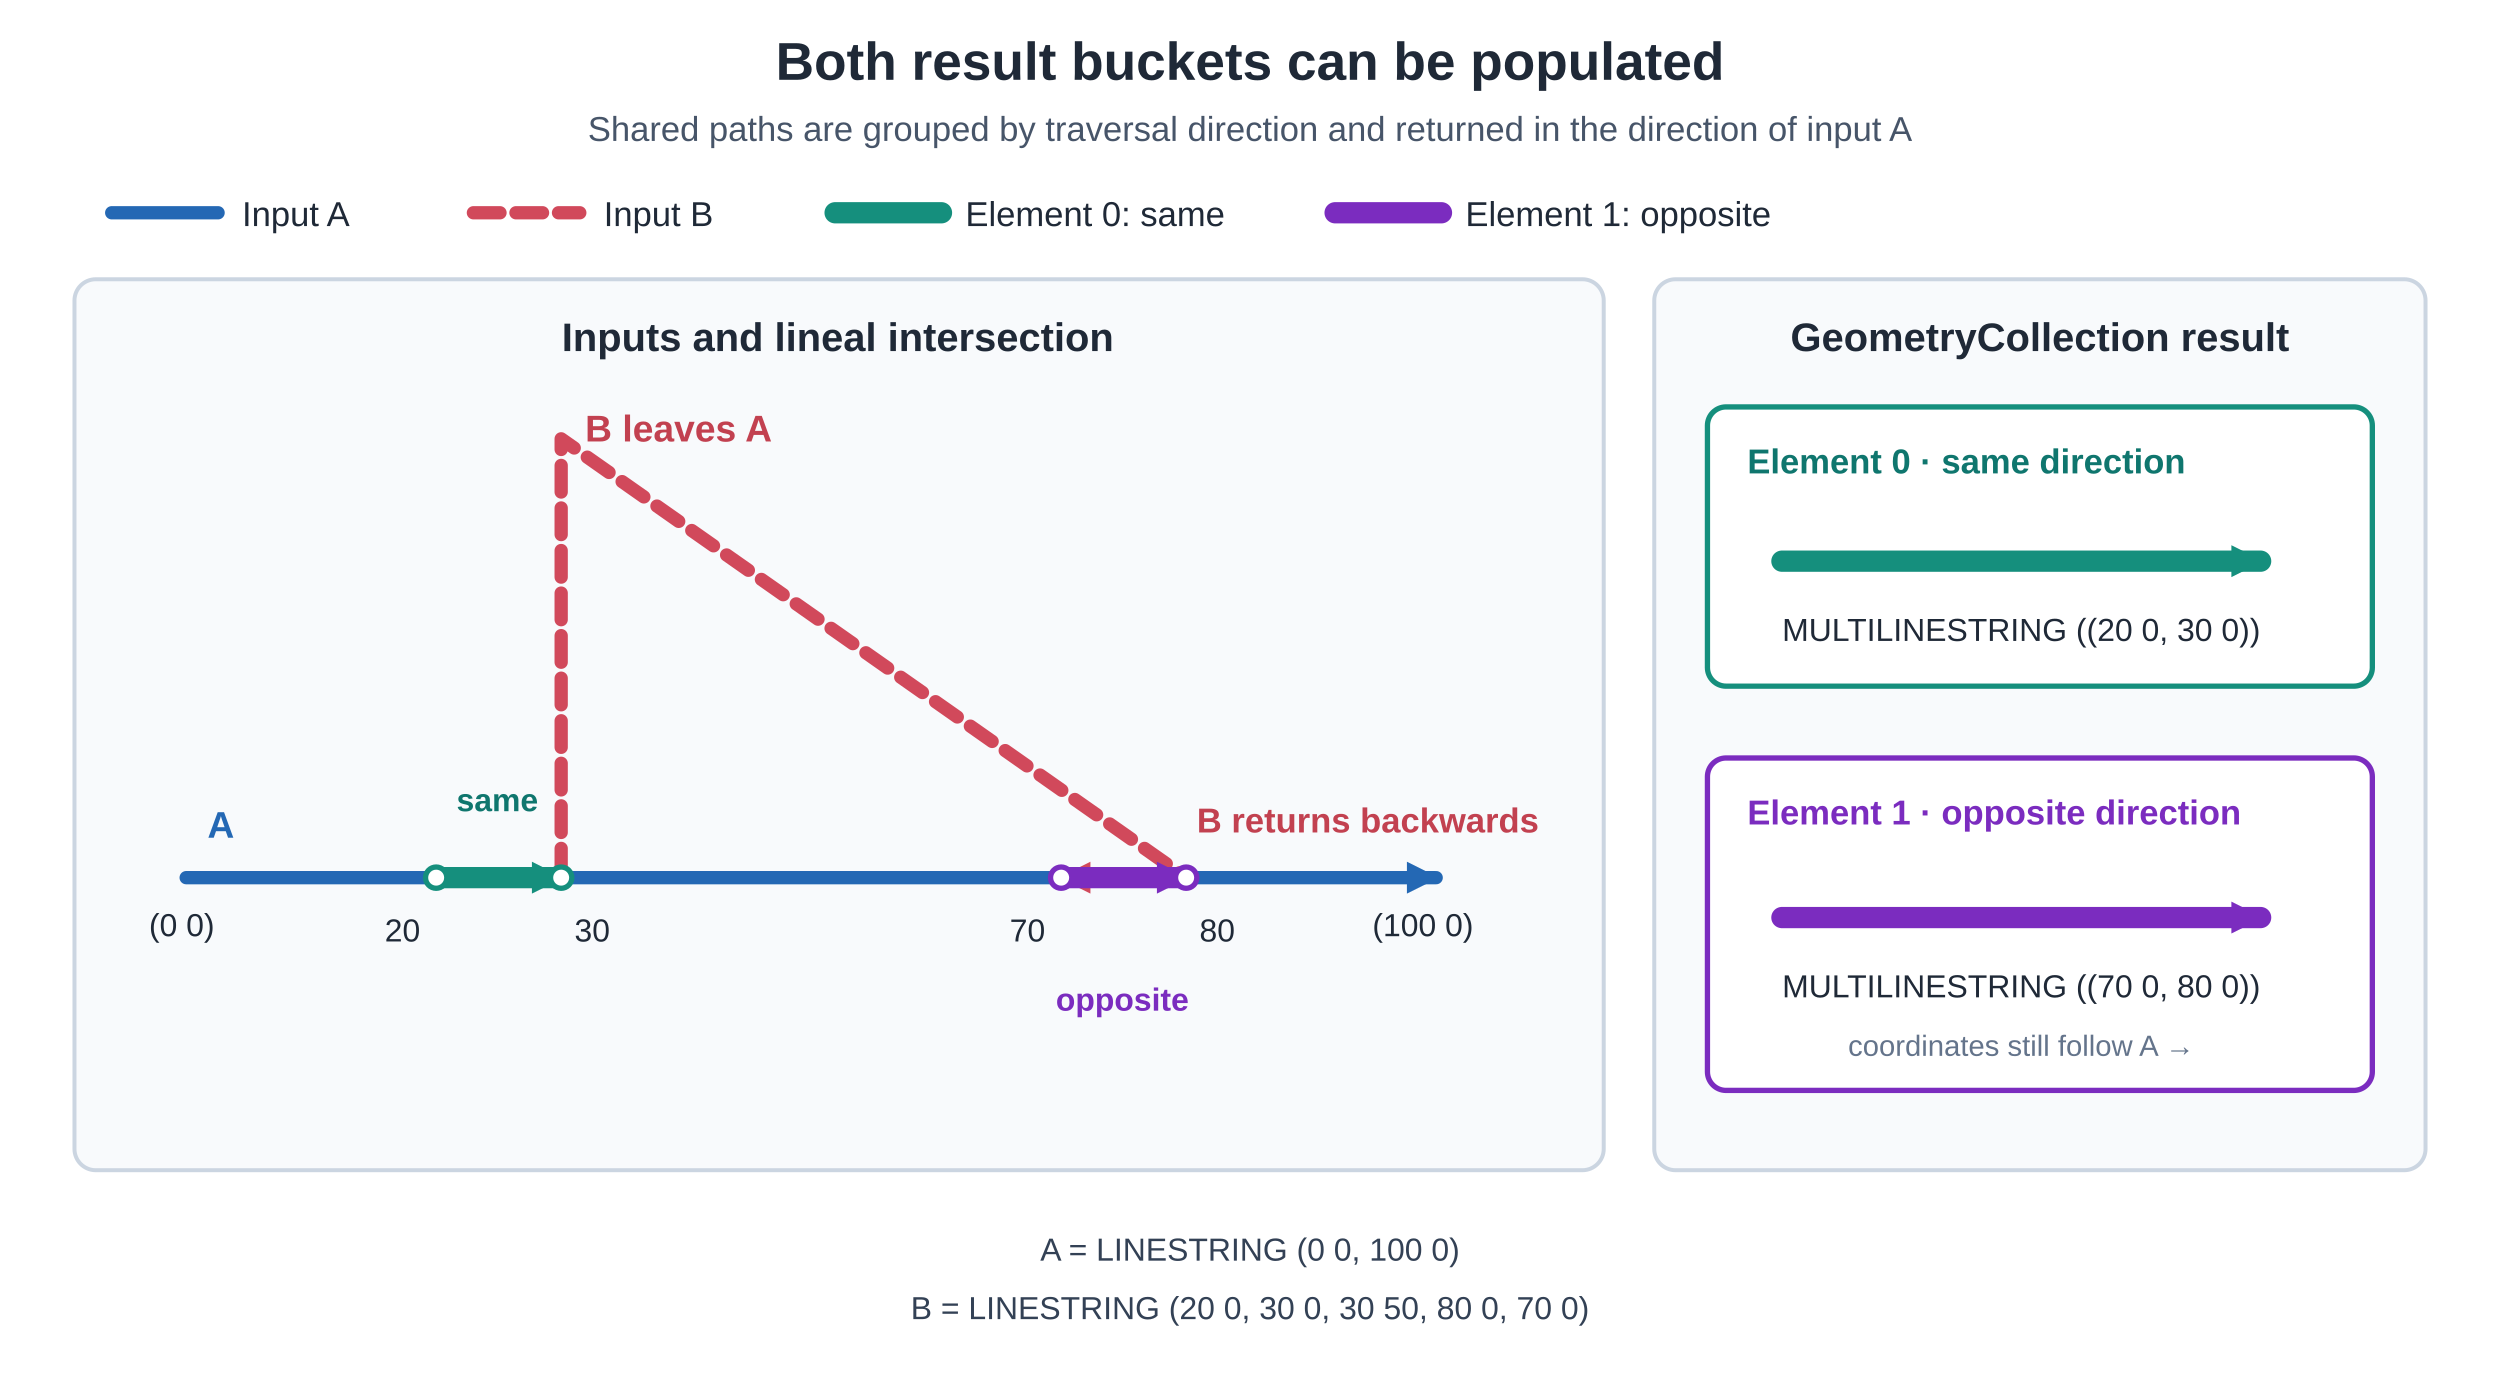
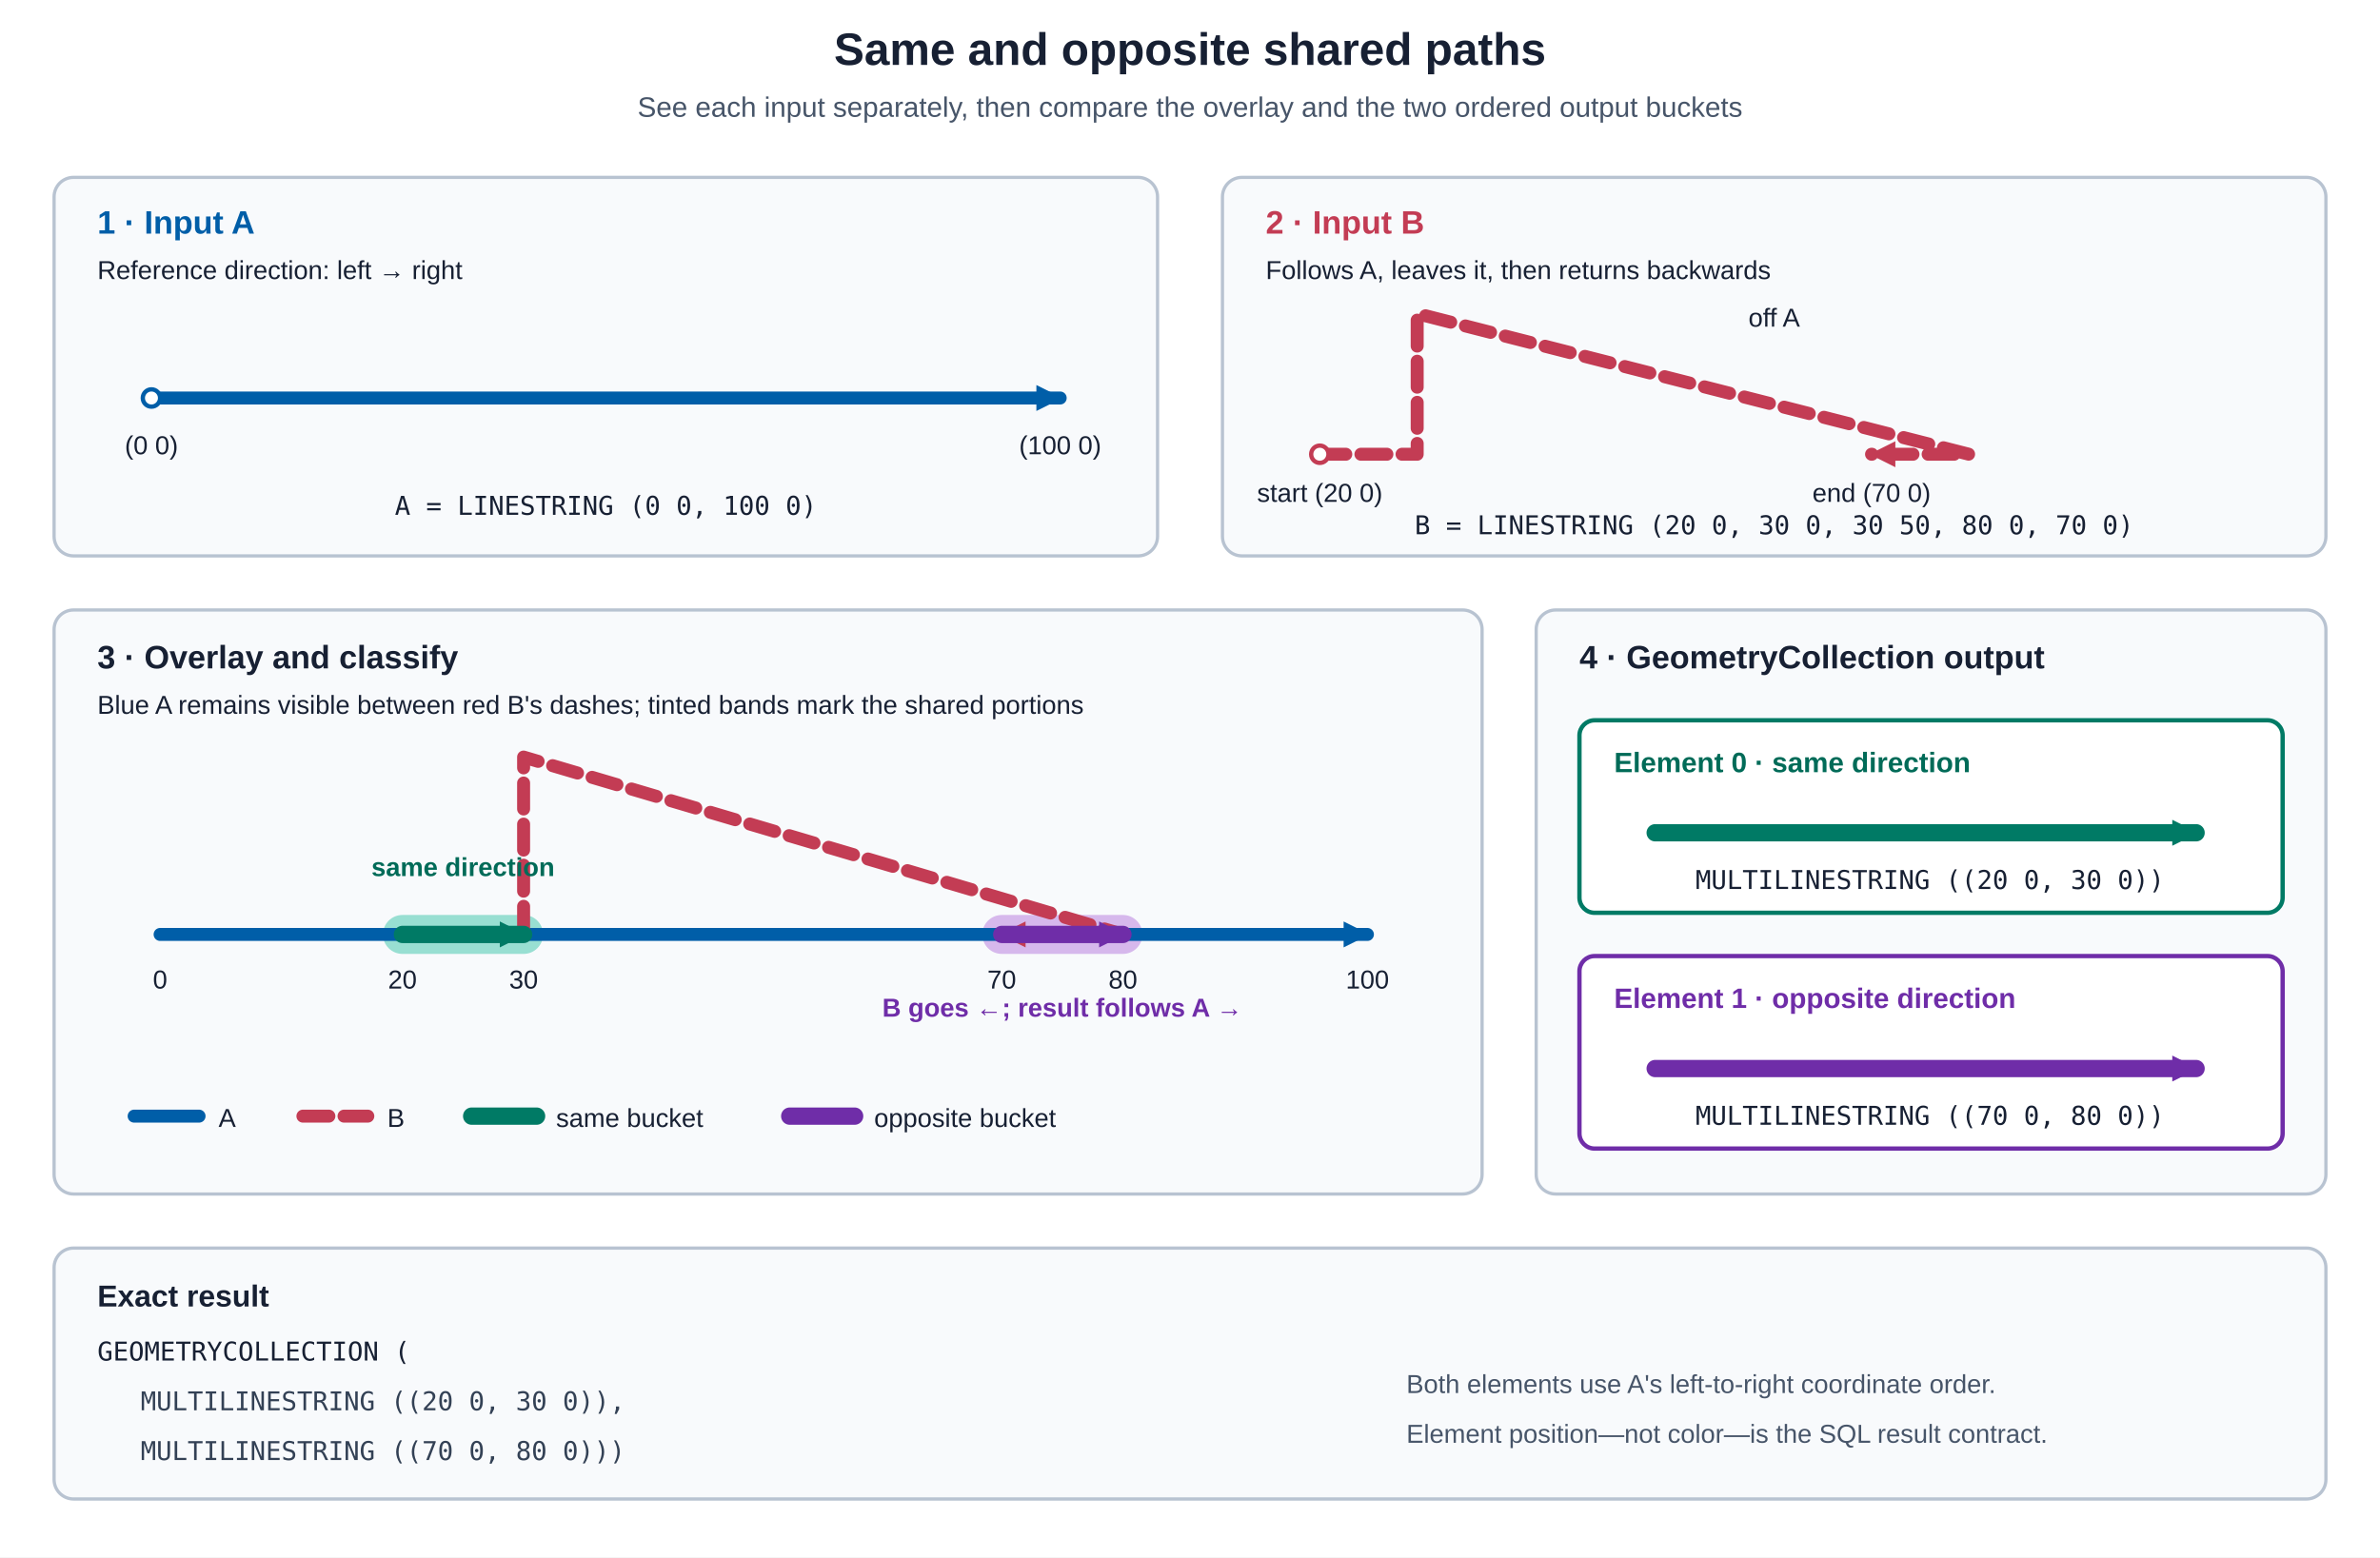
- <svg xmlns="http://www.w3.org/2000/svg" viewBox="0 0 940 520" width="940" height="520" role="img" aria-labelledby="title description">
+ <svg xmlns="http://www.w3.org/2000/svg" viewBox="0 0 1100 720" width="1100" height="720" role="img" aria-labelledby="shared-paths-title shared-paths-description">
  <defs>
    <style>
      text { font-family: 'Segoe UI', Arial, Helvetica, sans-serif; }
-       text:not([fill]) { fill: #1f2937; }
-       .panel { fill: #f8fafc; stroke: #cbd5e1; stroke-width: 1.5; }
-       .input-a { fill: none; stroke: #2468b4; stroke-width: 5; stroke-linecap: round; stroke-linejoin: round; }
-       .input-b { fill: none; stroke: #d1495b; stroke-width: 5; stroke-linecap: round; stroke-linejoin: round; stroke-dasharray: 10 6; }
-       .same { fill: none; stroke: #158f7d; stroke-width: 8; stroke-linecap: round; }
-       .opposite { fill: none; stroke: #7b2cbf; stroke-width: 8; stroke-linecap: round; }
-       .coordinate { font-size: 12px; fill: #475569; }
+       text:not([fill]) { fill: #172033; }
+       .panel { fill: #f8fafc; stroke: #b8c3d1; stroke-width: 1.5; }
+       .card { fill: #ffffff; stroke-width: 2; }
+       .panel-title { font-size: 15px; font-weight: 700; }
+       .caption { font-size: 12px; fill: #475569; }
+       .wkt { font-family: ui-monospace, SFMono-Regular, Menlo, Consolas, monospace; font-size: 12px; fill: #334155; }
+       .input-a { fill: none; stroke: #005ea8; stroke-width: 6; stroke-linecap: round; stroke-linejoin: round; }
+       .input-b { fill: none; stroke: #c33c54; stroke-width: 6; stroke-linecap: round; stroke-linejoin: round; stroke-dasharray: 12 7; }
+       .shared-same-halo { fill: none; stroke: #98dfd2; stroke-width: 18; stroke-linecap: round; }
+       .shared-opposite-halo { fill: none; stroke: #d6b8ec; stroke-width: 18; stroke-linecap: round; }
+       .same { fill: none; stroke: #007a65; stroke-width: 8; stroke-linecap: round; }
+       .opposite { fill: none; stroke: #6f2da8; stroke-width: 8; stroke-linecap: round; }
    </style>
-     <marker id="arrow-a" markerWidth="12" markerHeight="12" refX="11" refY="6" orient="auto" markerUnits="userSpaceOnUse">
-       <path d="M0,0 L12,6 L0,12 Z" fill="#2468b4" />
+     <marker id="main-arrow-a" markerWidth="12" markerHeight="12" refX="11" refY="6" orient="auto" markerUnits="userSpaceOnUse">
+       <path d="M0,0 L12,6 L0,12 Z" fill="#005ea8" />
    </marker>
-     <marker id="arrow-b" markerWidth="12" markerHeight="12" refX="11" refY="6" orient="auto" markerUnits="userSpaceOnUse">
-       <path d="M0,0 L12,6 L0,12 Z" fill="#d1495b" />
+     <marker id="main-arrow-b" markerWidth="12" markerHeight="12" refX="11" refY="6" orient="auto" markerUnits="userSpaceOnUse">
+       <path d="M0,0 L12,6 L0,12 Z" fill="#c33c54" />
    </marker>
-     <marker id="arrow-same" markerWidth="12" markerHeight="12" refX="11" refY="6" orient="auto" markerUnits="userSpaceOnUse">
-       <path d="M0,0 L12,6 L0,12 Z" fill="#158f7d" />
+     <marker id="main-arrow-same" markerWidth="12" markerHeight="12" refX="11" refY="6" orient="auto" markerUnits="userSpaceOnUse">
+       <path d="M0,0 L12,6 L0,12 Z" fill="#007a65" />
    </marker>
-     <marker id="arrow-opposite" markerWidth="12" markerHeight="12" refX="11" refY="6" orient="auto" markerUnits="userSpaceOnUse">
-       <path d="M0,0 L12,6 L0,12 Z" fill="#7b2cbf" />
+     <marker id="main-arrow-opposite" markerWidth="12" markerHeight="12" refX="11" refY="6" orient="auto" markerUnits="userSpaceOnUse">
+       <path d="M0,0 L12,6 L0,12 Z" fill="#6f2da8" />
    </marker>
  </defs>
-   <rect width="940" height="520" fill="#ffffff" />
-   <text x="470" y="30" text-anchor="middle" font-size="20" font-weight="bold">Both result buckets can be populated</text>
-   <text x="470" y="53" text-anchor="middle" font-size="13" fill="#475569">Shared paths are grouped by traversal direction and returned in the direction of input A</text>
-   <line x1="42" y1="80" x2="82" y2="80" class="input-a" />
-   <text x="91" y="85" font-size="13">Input A</text>
-   <line x1="178" y1="80" x2="218" y2="80" class="input-b" />
-   <text x="227" y="85" font-size="13">Input B</text>
-   <line x1="314" y1="80" x2="354" y2="80" class="same" />
-   <text x="363" y="85" font-size="13">Element 0: same</text>
-   <line x1="502" y1="80" x2="542" y2="80" class="opposite" />
-   <text x="551" y="85" font-size="13">Element 1: opposite</text>
-   <rect x="28" y="105" width="575" height="335" rx="8" class="panel" />
-   <text x="315" y="132" text-anchor="middle" font-size="15" font-weight="bold">Inputs and lineal intersection</text>
-   <path d="M70 330 L540 330" class="input-a" marker-end="url(#arrow-a)" />
-   <text x="78" y="315" font-size="14" font-weight="bold" fill="#2468b4">A</text>
-   <text x="516" y="352" class="coordinate">(100 0)</text>
-   <text x="56" y="352" class="coordinate">(0 0)</text>
-   <path d="M164 330 L211 330 L211 165 L446 330 L399 330" class="input-b" marker-end="url(#arrow-b)" />
-   <text x="220" y="166" font-size="14" font-weight="bold" fill="#c24150">B leaves A</text>
-   <text x="450" y="313" font-size="13" font-weight="bold" fill="#c24150">B returns backwards</text>
-   <path d="M164 330 L211 330" class="same" marker-end="url(#arrow-same)" />
-   <path d="M399 330 L446 330" class="opposite" marker-end="url(#arrow-opposite)" />
-   <circle cx="164" cy="330" r="4" fill="#ffffff" stroke="#158f7d" stroke-width="2" />
-   <circle cx="211" cy="330" r="4" fill="#ffffff" stroke="#158f7d" stroke-width="2" />
-   <circle cx="399" cy="330" r="4" fill="#ffffff" stroke="#7b2cbf" stroke-width="2" />
-   <circle cx="446" cy="330" r="4" fill="#ffffff" stroke="#7b2cbf" stroke-width="2" />
-   <text x="187" y="305" text-anchor="middle" font-size="12" font-weight="bold" fill="#0f766e">same</text>
-   <text x="422" y="380" text-anchor="middle" font-size="12" font-weight="bold" fill="#7b2cbf">opposite</text>
-   <text x="158" y="354" text-anchor="end" class="coordinate">20</text>
-   <text x="216" y="354" class="coordinate">30</text>
-   <text x="393" y="354" text-anchor="end" class="coordinate">70</text>
-   <text x="451" y="354" class="coordinate">80</text>
-   <rect x="622" y="105" width="290" height="335" rx="8" class="panel" />
-   <text x="767" y="132" text-anchor="middle" font-size="15" font-weight="bold">GeometryCollection result</text>
-   <rect x="642" y="153" width="250" height="105" rx="7" fill="#ffffff" stroke="#158f7d" stroke-width="2" />
-   <text x="657" y="178" font-size="13" font-weight="bold" fill="#0f766e">Element 0 · same direction</text>
-   <path d="M670 211 L850 211" class="same" marker-end="url(#arrow-same)" />
-   <text x="760" y="241" text-anchor="middle" class="coordinate">MULTILINESTRING ((20 0, 30 0))</text>
-   <rect x="642" y="285" width="250" height="125" rx="7" fill="#ffffff" stroke="#7b2cbf" stroke-width="2" />
-   <text x="657" y="310" font-size="13" font-weight="bold" fill="#7b2cbf">Element 1 · opposite direction</text>
-   <path d="M670 345 L850 345" class="opposite" marker-end="url(#arrow-opposite)" />
-   <text x="760" y="375" text-anchor="middle" class="coordinate">MULTILINESTRING ((70 0, 80 0))</text>
-   <text x="760" y="397" text-anchor="middle" font-size="11" fill="#64748b">coordinates still follow A →</text>
-   <text x="470" y="474" text-anchor="middle" font-size="12" fill="#334155">A = LINESTRING (0 0, 100 0)</text>
-   <text x="470" y="496" text-anchor="middle" font-size="12" fill="#334155">B = LINESTRING (20 0, 30 0, 30 50, 80 0, 70 0)</text>
+   <rect width="1100" height="720" fill="#ffffff" />
+   <text x="550" y="30" text-anchor="middle" font-size="21" font-weight="700">Same and opposite shared paths</text>
+   <text x="550" y="54" text-anchor="middle" font-size="13" fill="#475569">See each input separately, then compare the overlay and the two ordered output buckets</text>
+   <rect x="25" y="82" width="510" height="175" rx="9" class="panel" />
+   <text x="45" y="108" class="panel-title" fill="#005ea8">1 · Input A</text>
+   <text x="45" y="129" class="caption">Reference direction: left → right</text>
+   <path d="M70 184 L490 184" class="input-a" marker-end="url(#main-arrow-a)" />
+   <circle cx="70" cy="184" r="4" fill="#ffffff" stroke="#005ea8" stroke-width="2" />
+   <text x="70" y="210" text-anchor="middle" class="caption">(0 0)</text>
+   <text x="490" y="210" text-anchor="middle" class="caption">(100 0)</text>
+   <text x="280" y="238" text-anchor="middle" class="wkt">A = LINESTRING (0 0, 100 0)</text>
+   <rect x="565" y="82" width="510" height="175" rx="9" class="panel" />
+   <text x="585" y="108" class="panel-title" fill="#c33c54">2 · Input B</text>
+   <text x="585" y="129" class="caption">Follows A, leaves it, then returns backwards</text>
+   <path d="M610 210 L655 210 L655 145 L910 210 L865 210" class="input-b" marker-end="url(#main-arrow-b)" />
+   <circle cx="610" cy="210" r="4" fill="#ffffff" stroke="#c33c54" stroke-width="2" />
+   <text x="610" y="232" text-anchor="middle" class="caption">start (20 0)</text>
+   <text x="865" y="232" text-anchor="middle" class="caption">end (70 0)</text>
+   <text x="820" y="151" text-anchor="middle" class="caption">off A</text>
+   <text x="820" y="247" text-anchor="middle" class="wkt">B = LINESTRING (20 0, 30 0, 30 50, 80 0, 70 0)</text>
+   <rect x="25" y="282" width="660" height="270" rx="9" class="panel" />
+   <text x="45" y="309" class="panel-title">3 · Overlay and classify</text>
+   <text x="45" y="330" class="caption">Blue A remains visible between red B's dashes; tinted bands mark the shared portions</text>
+   <path d="M186 432 L242 432" class="shared-same-halo" />
+   <path d="M463 432 L519 432" class="shared-opposite-halo" />
+   <path d="M74 432 L632 432" class="input-a" marker-end="url(#main-arrow-a)" />
+   <path d="M186 432 L242 432 L242 350 L519 432 L463 432" class="input-b" marker-end="url(#main-arrow-b)" />
+   <path d="M186 432 L242 432" class="same" marker-end="url(#main-arrow-same)" />
+   <path d="M463 432 L519 432" class="opposite" marker-end="url(#main-arrow-opposite)" />
+   <text x="214" y="405" text-anchor="middle" font-size="12" font-weight="700" fill="#006b58">same direction</text>
+   <text x="491" y="470" text-anchor="middle" font-size="12" font-weight="700" fill="#6f2da8">B goes ←; result follows A →</text>
+   <text x="74" y="457" text-anchor="middle" class="caption">0</text>
+   <text x="186" y="457" text-anchor="middle" class="caption">20</text>
+   <text x="242" y="457" text-anchor="middle" class="caption">30</text>
+   <text x="463" y="457" text-anchor="middle" class="caption">70</text>
+   <text x="519" y="457" text-anchor="middle" class="caption">80</text>
+   <text x="632" y="457" text-anchor="middle" class="caption">100</text>
+   <line x1="62" y1="516" x2="92" y2="516" class="input-a" />
+   <text x="101" y="521" font-size="12">A</text>
+   <line x1="140" y1="516" x2="170" y2="516" class="input-b" />
+   <text x="179" y="521" font-size="12">B</text>
+   <line x1="218" y1="516" x2="248" y2="516" class="same" />
+   <text x="257" y="521" font-size="12">same bucket</text>
+   <line x1="365" y1="516" x2="395" y2="516" class="opposite" />
+   <text x="404" y="521" font-size="12">opposite bucket</text>
+   <rect x="710" y="282" width="365" height="270" rx="9" class="panel" />
+   <text x="730" y="309" class="panel-title">4 · GeometryCollection output</text>
+   <rect x="730" y="333" width="325" height="89" rx="7" class="card" stroke="#007a65" />
+   <text x="746" y="357" font-size="13" font-weight="700" fill="#006b58">Element 0 · same direction</text>
+   <path d="M765 385 L1015 385" class="same" marker-end="url(#main-arrow-same)" />
+   <text x="892" y="411" text-anchor="middle" class="wkt">MULTILINESTRING ((20 0, 30 0))</text>
+   <rect x="730" y="442" width="325" height="89" rx="7" class="card" stroke="#6f2da8" />
+   <text x="746" y="466" font-size="13" font-weight="700" fill="#6f2da8">Element 1 · opposite direction</text>
+   <path d="M765 494 L1015 494" class="opposite" marker-end="url(#main-arrow-opposite)" />
+   <text x="892" y="520" text-anchor="middle" class="wkt">MULTILINESTRING ((70 0, 80 0))</text>
+   <rect x="25" y="577" width="1050" height="116" rx="9" fill="#f8fafc" stroke="#b8c3d1" stroke-width="1.5" />
+   <text x="45" y="604" font-size="14" font-weight="700">Exact result</text>
+   <text x="45" y="629" class="wkt">GEOMETRYCOLLECTION (</text>
+   <text x="65" y="652" class="wkt" fill="#006b58">MULTILINESTRING ((20 0, 30 0)),</text>
+   <text x="65" y="675" class="wkt" fill="#6f2da8">MULTILINESTRING ((70 0, 80 0)))</text>
+   <text x="650" y="644" font-size="12" fill="#475569">Both elements use A's left-to-right coordinate order.</text>
+   <text x="650" y="667" font-size="12" fill="#475569">Element position—not color—is the SQL result contract.</text>
</svg>
